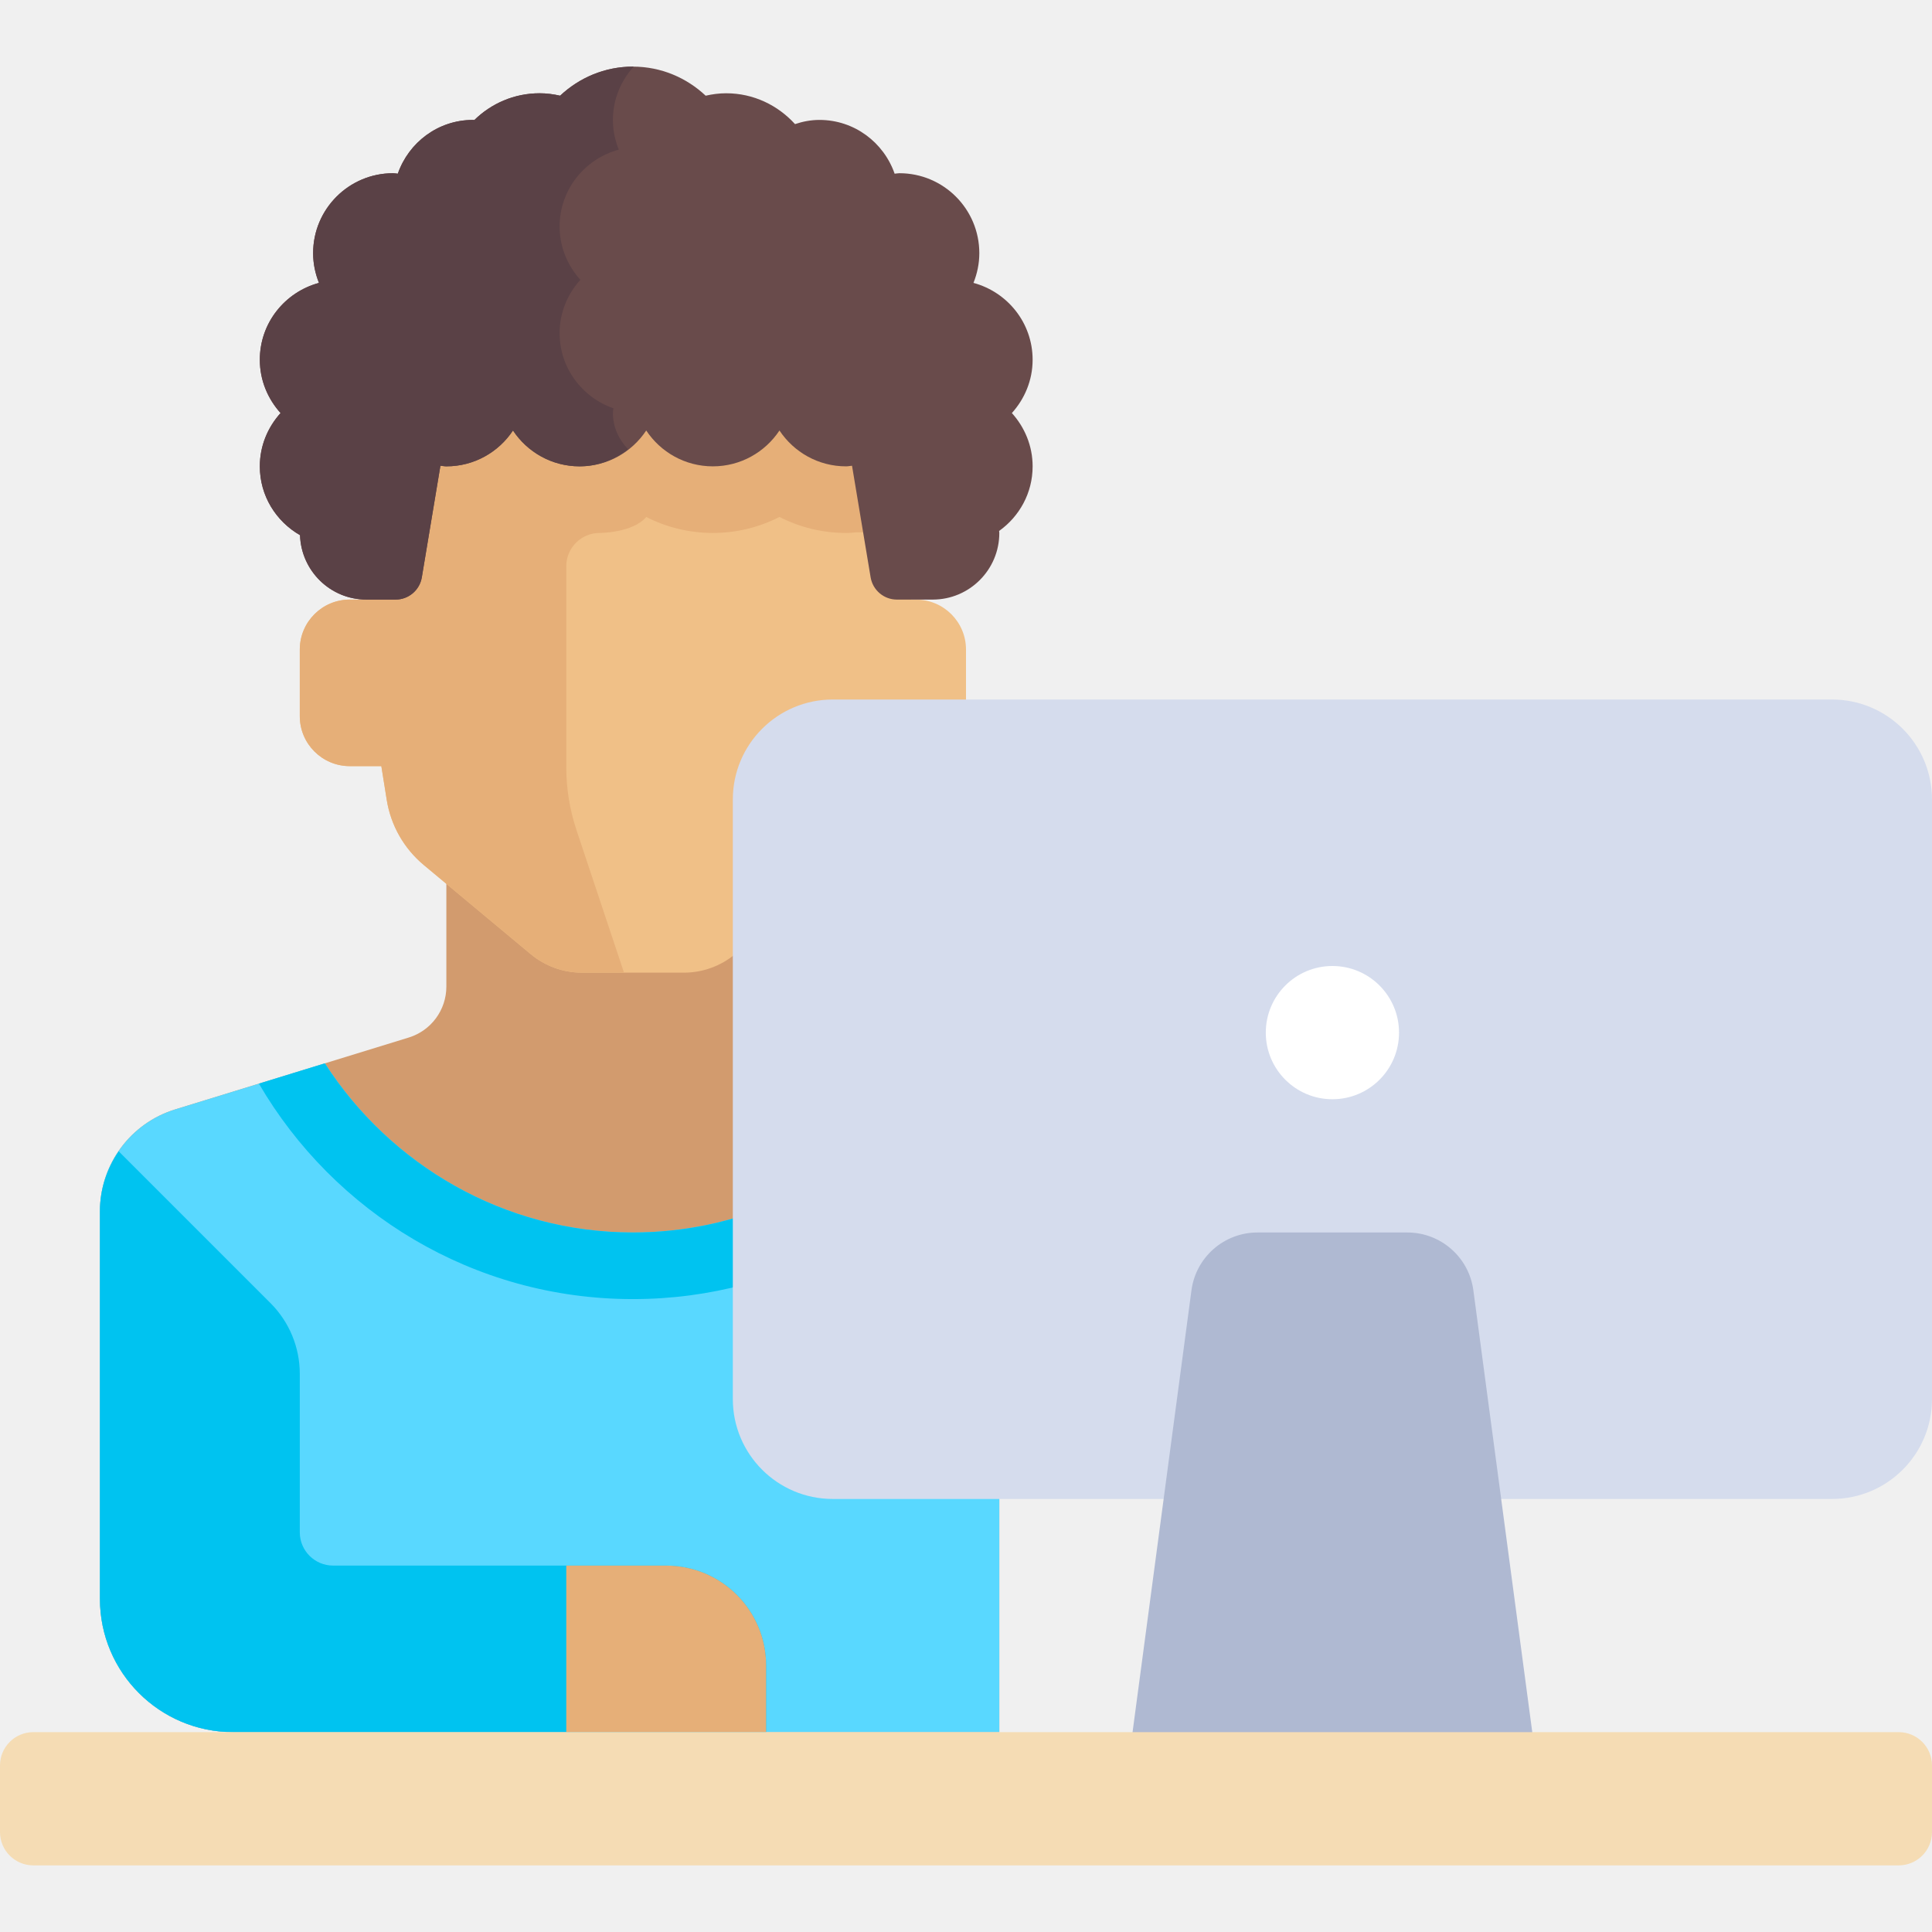
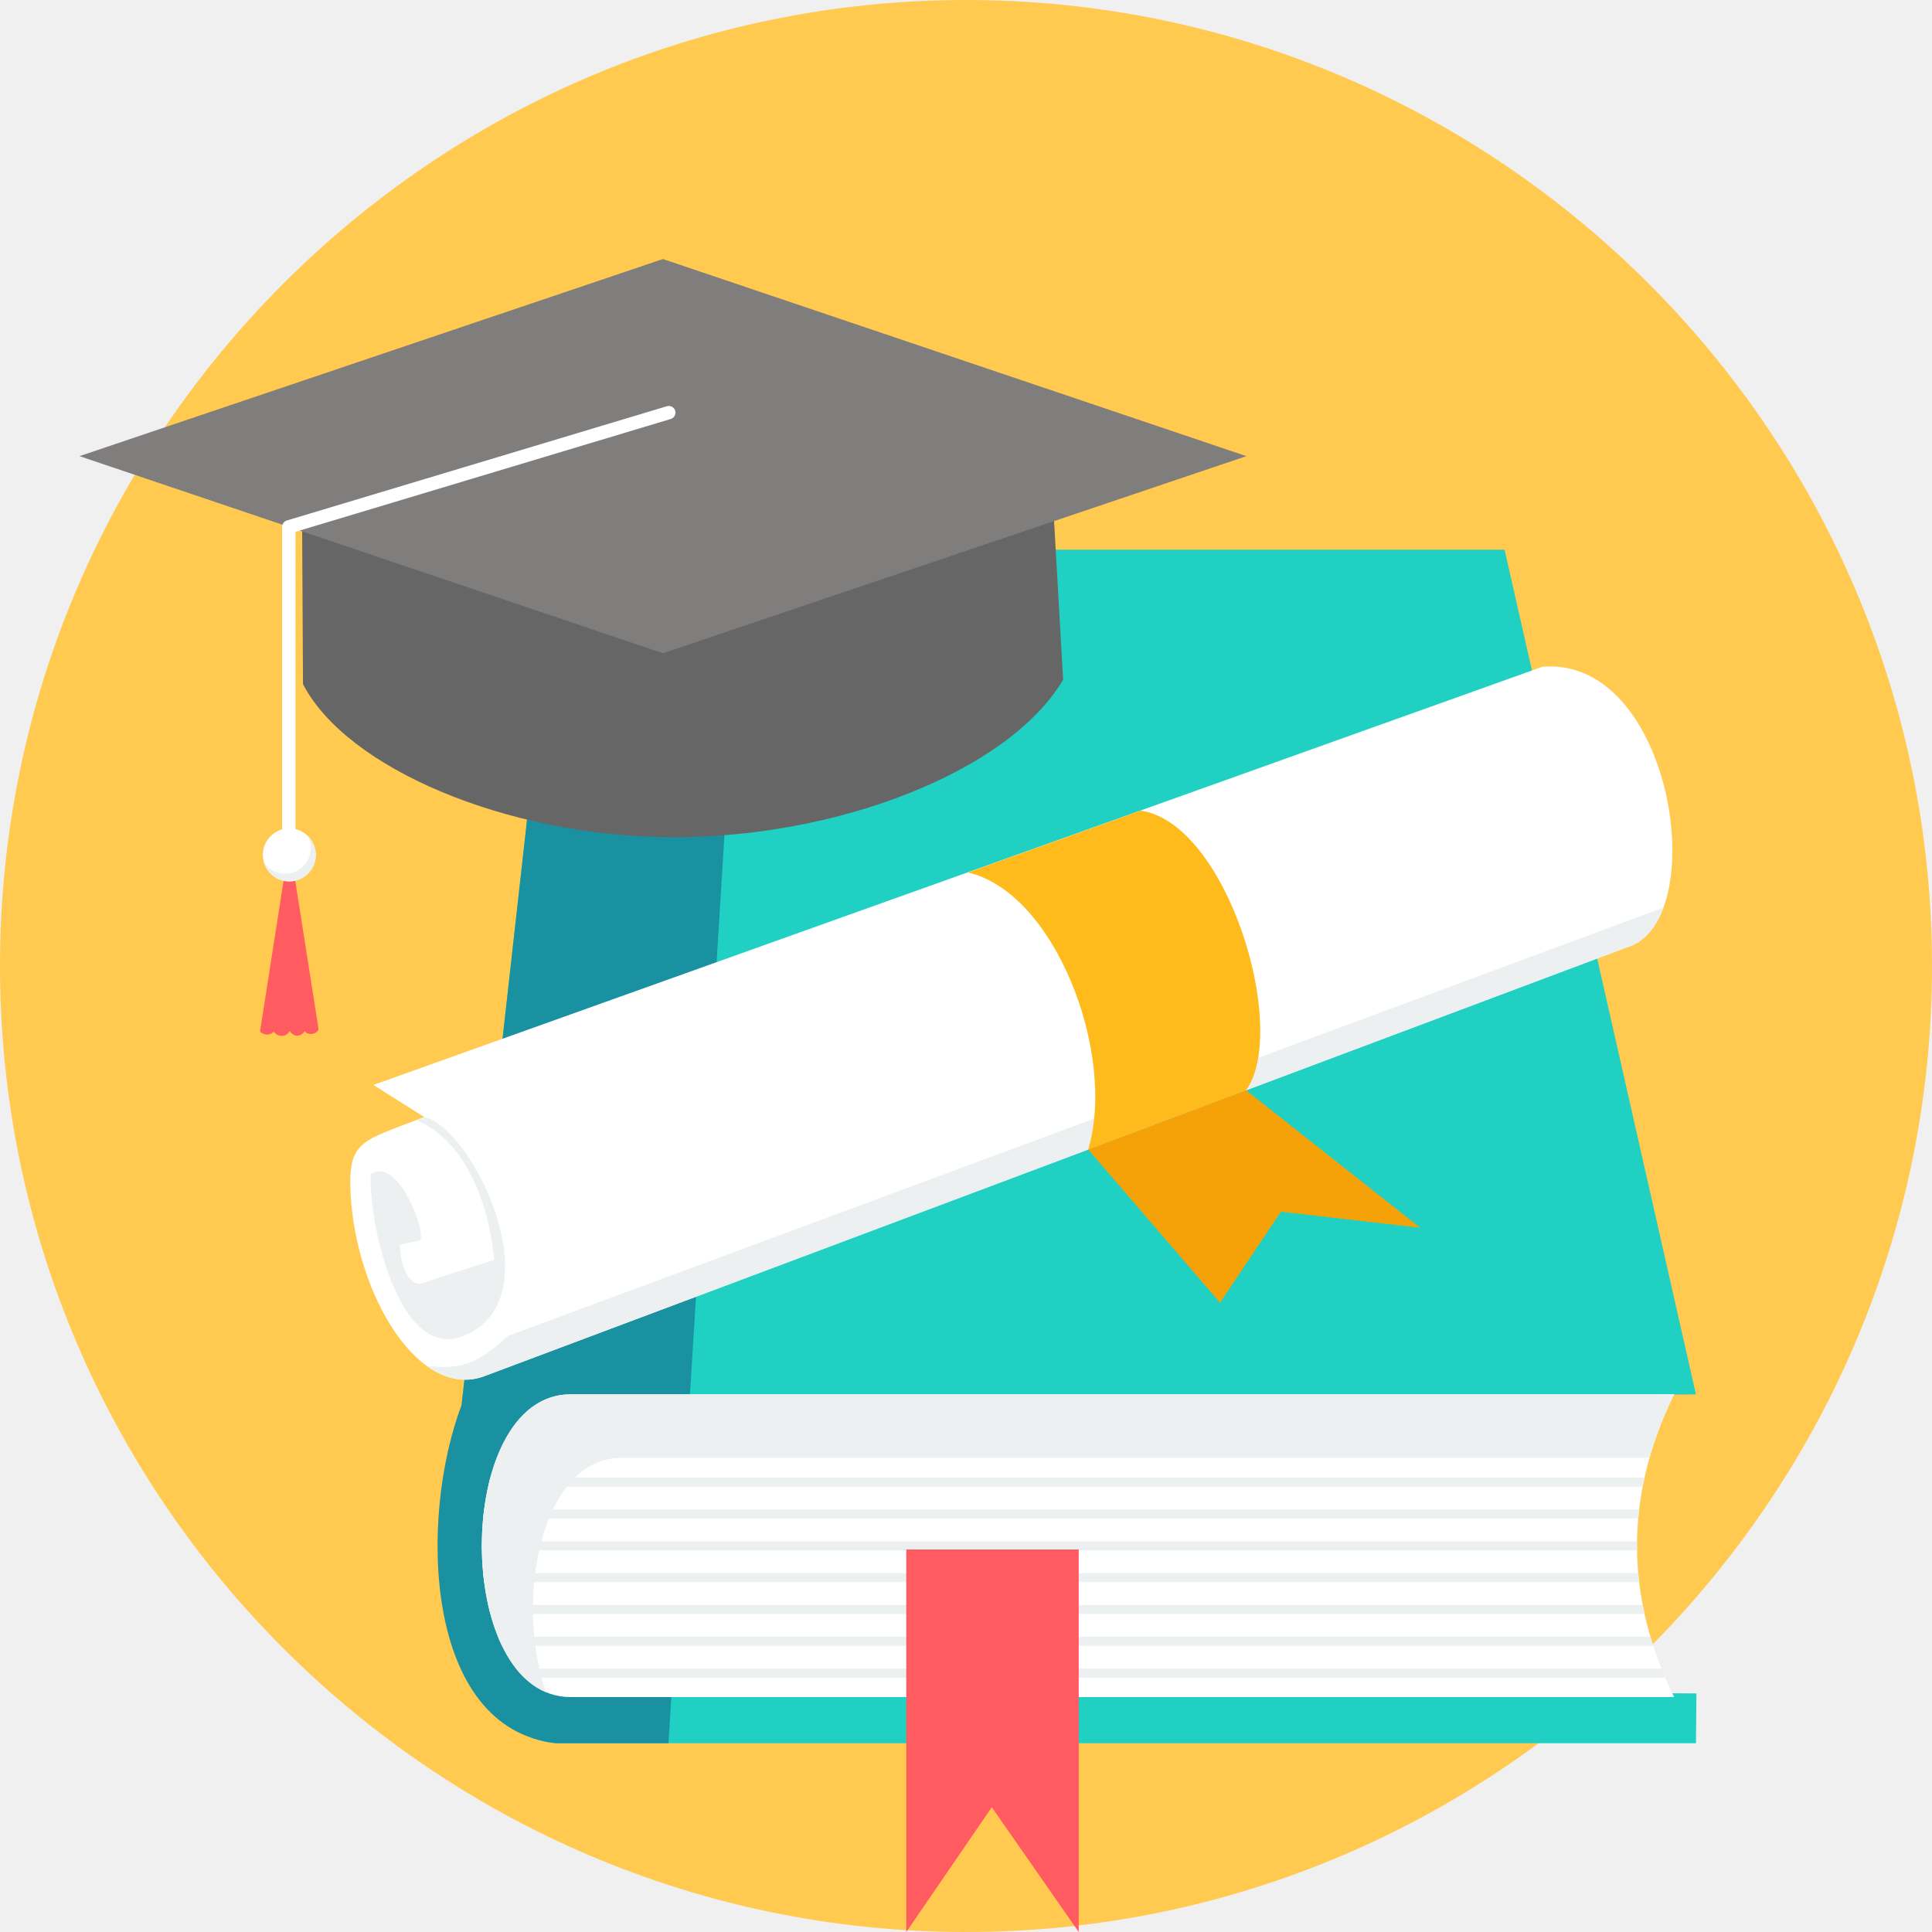
<svg xmlns="http://www.w3.org/2000/svg" version="1.1" id="Layer_1" x="0px" y="0px" viewBox="0 0 512 512" style="enable-background:new 0 0 512 512;" xml:space="preserve">
-   <path style="fill:#D29B6E;" d="M118.29,220.69v40.768c0,6.2-4.044,11.676-9.971,13.5l-61.896,19.044  c-11.852,3.648-19.94,14.599-19.94,26.999v102.723c0,19.501,15.809,35.31,35.31,35.31h17.655h185.379V220.69H118.29z" />
-   <path style="fill:#59D8FF;" d="M167.724,326.621c-34.178,0-64.311-17.941-81.629-44.825l-39.672,12.207  c-11.852,3.647-19.94,14.598-19.94,26.998v102.723c0,19.501,15.809,35.31,35.31,35.31h17.655h185.379V229.517  C264.828,282.924,221.131,326.621,167.724,326.621z" />
+   <path style="fill:#FFCA4F;" d="M256.001,512C397,512,512,396.998,512,255.999S397,0,256.001,0C115,0,0,115,0,255.999  S115,512,256.001,512z" />
+   <path style="fill:#20D0C2;" d="M175.234,145.67h223.495l50.716,223.867l-18.573,0.094l-0.443,79.039l19.143,0.1l-0.123,13.207  H147.331c-28.593-2.219-26.044-53.042-27.573-66.648l25.454-227.568c0.1-10.114,10.62-22.088,30.025-22.088L175.234,145.67z" />
+   <path style="fill:#1A91A1;" d="M175.234,145.67h21.406l-19.484,316.304h-29.831c-35.038-3.971-36.373-59.699-24.997-89.649  l22.878-204.57c0.1-10.112,10.623-22.088,30.025-22.088L175.234,145.67z" />
+   <path style="fill:#FFFFFF;" d="M151.218,369.511H443.65c-13.27,27.111-12.926,53.847,0,80.229H151.218  C119.847,449.741,119.852,369.511,151.218,369.511z" />
+   <path style="fill:#ECF0F1;" d="M129.953,391.568h305.87c-0.178,0.803-0.344,1.605-0.496,2.408H129.369  C129.55,393.163,129.741,392.358,129.953,391.568z M434.394,400.009L434.394,400.009c-0.097,0.803-0.178,1.605-0.249,2.408H128.033  c0.073-0.808,0.17-1.611,0.273-2.408H434.394z M433.837,408.45L433.837,408.45c-0.01,0.803-0.01,1.605,0,2.408H127.708  c-0.013-0.803-0.013-1.605,0-2.408H433.837z M434.15,416.885L434.15,416.885c0.071,0.805,0.155,1.608,0.249,2.411H128.314  c-0.105-0.8-0.197-1.603-0.275-2.411H434.15z M435.333,425.326L435.333,425.326c0.155,0.803,0.32,1.605,0.498,2.408H129.969  c-0.212-0.792-0.407-1.595-0.59-2.408h305.956H435.333z M437.384,433.767L437.384,433.767c0.236,0.803,0.485,1.605,0.745,2.408  h-305.07c-0.375-0.779-0.734-1.584-1.07-2.408h305.392H437.384z M440.306,442.207L440.306,442.207c0.32,0.8,0.65,1.605,0.994,2.408  H138.956c-0.766-0.737-1.49-1.542-2.177-2.408h303.525H440.306z" />
+   <path style="fill:#FF5B61;" d="M240.174,410.619h45.698v101.376l-23.038-33.071l-22.657,33.071V410.619H240.174z" />
+   <path style="fill:#FFFFFF;" d="M98.952,287.522L408.756,176.7c34.702-2.877,45.094,67.718,22.335,74.38L128.409,364.682  c-17.191,6.476-33.999-21.165-35.497-48.266c-0.797-14.395,3.119-13.96,19.515-20.383l-13.474-8.509V287.522z" />
+   <path style="fill:#ECF0F1;" d="M440.83,240.523c-1.973,5.34-5.191,9.225-9.739,10.558L128.409,364.682  c-5.264,1.983-10.492,0.763-15.255-2.657c8.588,0.86,13.283-0.281,21.453-7.987L440.83,240.523z" />
+   <path style="fill:#FFBA1B;" d="M302.271,214.823c23.009,3.315,39.445,57.944,27.948,74.118l-41.831,15.699  c7.588-25.621-8.947-68.321-31.93-73.415L302.271,214.823z" />
+   <path style="fill:#F5A209;" d="M376.381,325.374l-46.162-36.433l-41.831,15.699l34.93,40.596l16.137-24.118L376.381,325.374z" />
  <g>
-     <path style="fill:#00C3F0;" d="M264.828,229.517c0,53.407-43.697,97.103-97.103,97.103c-34.178,0-64.311-17.941-81.629-44.825   l-17.483,5.379c19.891,34.113,56.776,57.101,99.112,57.101c40.951,0,76.794-21.517,97.103-53.795V229.517z" />
-     <path style="fill:#00C3F0;" d="M176.552,414.897H88.276c-4.875,0-8.828-3.953-8.828-8.828v-41.996   c0-7.023-2.791-13.76-7.756-18.727l-40.238-40.238c-3.129,4.583-4.971,10.06-4.971,15.893v102.723   c0,19.501,15.809,35.31,35.31,35.31h17.655h123.586v-17.655C203.034,426.753,191.178,414.897,176.552,414.897z" />
+     <path style="fill:#ECF0F1;" d="M110.404,296.875l2.022-0.845c12.651,2.563,34.836,47.898,10.526,57.963   c-17.293,7.156-25.346-30.351-24.716-42.786c7.413-5.312,15.415,17.089,12.853,17.598l-5.133,1.015c0,0,0.157,9.805,5.133,10.481   l19.856-6.426c0,0-1.613-28.905-20.538-37H110.404z" />
+     <path style="fill:#ECF0F1;" d="M181.815,386.332h235.529h13.43h6.366c1.584-5.571,3.74-11.158,6.484-16.766   c0.008-0.018,0.016-0.037,0.026-0.055h-20.905H182.849h-31.636c-29.026,0-31.195,68.707-6.5,78.957   c-8.362-23.662-1.681-62.136,20.042-62.136h17.057H181.815z" />
  </g>
-   <path style="fill:#F0C087;" d="M242.759,158.897h-1.31l-3.104-61.793H98.207v61.793H92.69c-7.313,0-13.241,5.929-13.241,13.241  v17.655c0,7.313,5.929,13.241,13.241,13.241h8.369l1.434,8.963c1.079,6.742,4.564,12.866,9.81,17.238l28.344,23.62  c3.807,3.172,8.607,4.91,13.564,4.91h27.029c4.956,0,9.756-1.738,13.564-4.91l28.344-23.62c5.246-4.371,8.73-10.495,9.81-17.238  l1.434-8.963h8.367c7.313,0,13.241-5.929,13.241-13.241v-17.655C256,164.825,250.071,158.897,242.759,158.897z" />
-   <path style="fill:#E6AF78;" d="M238.345,97.103h-88.276H98.207v61.793H92.69c-7.313,0-13.241,5.929-13.241,13.241v17.655  c0,7.313,5.929,13.241,13.241,13.241h8.369l1.434,8.962c1.079,6.743,4.564,12.866,9.81,17.238l28.344,23.62  c3.807,3.172,8.607,4.91,13.562,4.91h11.161l-12.584-37.75c-1.8-5.4-2.718-11.055-2.718-16.748v-53.198  c0-4.875,3.953-8.828,8.828-8.828l0,0c0,0,8.828,0,12.359-4.242c5.38,2.751,11.41,4.242,17.655,4.242  c6.246,0,12.274-1.491,17.655-4.242c5.38,2.751,11.41,4.242,17.655,4.242c0.888,0,1.754-0.06,2.614-0.158l13.72,0.017  L238.345,97.103z" />
-   <path style="fill:#694B4B;" d="M273.655,95.338c0-9.781-6.665-17.932-15.676-20.37c0.98-2.439,1.551-5.088,1.551-7.879  c0-11.701-9.485-21.186-21.186-21.186c-0.431,0-0.833,0.102-1.258,0.127c-2.883-8.276-10.67-14.251-19.928-14.251  c-2.274,0-4.43,0.424-6.47,1.111c-4.522-4.985-10.987-8.173-18.248-8.173c-1.873,0-3.679,0.248-5.432,0.642  c-5.054-4.745-11.806-7.704-19.285-7.704s-14.231,2.959-19.285,7.704c-1.753-0.394-3.561-0.642-5.432-0.642  c-6.739,0-12.834,2.713-17.293,7.087c-0.122-0.002-0.238-0.025-0.362-0.025c-9.258,0-17.045,5.976-19.928,14.251  c-0.425-0.025-0.828-0.127-1.258-0.127c-11.701,0-21.186,9.485-21.186,21.186c0,2.79,0.572,5.439,1.55,7.879  c-9.01,2.438-15.674,10.589-15.674,20.37c0,5.451,2.116,10.369,5.498,14.124c-3.382,3.754-5.498,8.673-5.498,14.124  c0,7.841,4.311,14.593,10.652,18.238c0.314,9.474,8.045,17.073,17.597,17.073h7.718c3.452,0,6.398-2.496,6.966-5.901l4.928-29.568  c0.53,0.04,1.035,0.159,1.575,0.159c7.379,0,13.862-3.78,17.655-9.502c3.794,5.721,10.276,9.502,17.655,9.502  c7.379,0,13.862-3.78,17.655-9.502c3.794,5.721,10.276,9.502,17.655,9.502s13.862-3.78,17.655-9.502  c3.794,5.721,10.276,9.502,17.655,9.502c0.538,0,1.045-0.119,1.575-0.159l4.928,29.568c0.568,3.405,3.514,5.901,6.966,5.901h9.483  c9.75,0,17.655-7.905,17.655-17.655c0-0.183-0.049-0.353-0.054-0.535c5.359-3.823,8.882-10.029,8.882-17.12  c0-5.451-2.116-10.37-5.499-14.124C271.539,105.707,273.655,100.789,273.655,95.338z" />
-   <path style="fill:#5A4146;" d="M162.554,108.204c-8.276-2.883-14.251-10.67-14.251-19.928c0-5.451,2.116-10.37,5.498-14.124  c-3.382-3.754-5.498-8.673-5.498-14.124c0-9.781,6.665-17.932,15.676-20.37c-0.98-2.439-1.55-5.088-1.55-7.879  c0-5.442,2.111-10.354,5.483-14.105c-0.064,0-0.122-0.019-0.186-0.019c-7.479,0-14.231,2.959-19.285,7.704  c-1.753-0.394-3.561-0.642-5.432-0.642c-6.739,0-12.834,2.713-17.293,7.087c-0.122-0.002-0.238-0.025-0.362-0.025  c-9.258,0-17.045,5.976-19.928,14.251c-0.425-0.025-0.828-0.127-1.258-0.127c-11.701,0-21.186,9.485-21.186,21.186  c0,2.79,0.572,5.439,1.55,7.879c-9.011,2.438-15.676,10.589-15.676,20.37c0,5.451,2.116,10.369,5.498,14.124  c-3.382,3.754-5.498,8.673-5.498,14.124c0,7.841,4.311,14.593,10.652,18.238c0.314,9.474,8.045,17.073,17.597,17.073h7.718  c3.452,0,6.398-2.496,6.966-5.901l4.928-29.568c0.53,0.04,1.035,0.159,1.575,0.159c7.379,0,13.862-3.78,17.655-9.502  c3.794,5.721,10.276,9.502,17.655,9.502c4.873,0,9.267-1.761,12.843-4.53c-2.419-2.519-4.015-5.82-4.015-9.594  C162.428,109.031,162.516,108.625,162.554,108.204z" />
-   <path style="fill:#E6AF78;" d="M150.069,414.897h26.483c14.626,0,26.483,11.857,26.483,26.483v17.655h-52.966V414.897z" />
-   <path style="fill:#D5DCED;" d="M485.517,397.241H220.69c-14.626,0-26.483-11.857-26.483-26.483V211.862  c0-14.626,11.857-26.483,26.483-26.483h264.828c14.626,0,26.483,11.857,26.483,26.483v158.897  C512,385.385,500.143,397.241,485.517,397.241z" />
-   <path style="fill:#AFB9D2;" d="M406.069,459.034l-15.613-117.092c-1.17-8.771-8.651-15.321-17.501-15.321H333.25  c-8.849,0-16.331,6.55-17.501,15.321l-15.612,117.092v17.655h105.931V459.034z" />
-   <circle style="fill:#FFFFFF;" cx="353.103" cy="273.655" r="17.655" />
-   <path style="fill:#F5DCB4;" d="M503.172,494.345H8.828c-4.875,0-8.828-3.953-8.828-8.828v-17.655c0-4.875,3.953-8.828,8.828-8.828  h494.345c4.875,0,8.828,3.953,8.828,8.828v17.655C512,490.392,508.047,494.345,503.172,494.345z" />
+   <path style="fill:#666666;" d="M279.228,136.173l2.515,43.946c-14.29,24.221-59.904,42.199-104.815,41.742  c-42.799-0.433-85.022-18.19-96.631-40.554l-0.236-43.056l95.624,26.398l103.543-28.473V136.173z" />
+   <path style="fill:#807D7D;" d="M21.068,120.883l154.615-52.234L330.3,120.883l-154.617,52.232L21.068,120.883z" />
+   <path style="fill:#FF5B61;" d="M76.027,227.812l-7.079,45.331c-0.113,0.737,2.376,1.739,3.565,0.262  c1.561,1.87,3.63,1.104,4.249-0.189c0.784,1.283,2.631,1.991,3.971,0.076c1.188,1.477,3.843,0.449,3.649-0.79l-7.035-44.732  c-0.178-0.666-1.225-0.553-1.317,0.039L76.027,227.812z" />
+   <g>
+     <path style="fill:#FFFFFF;" d="M176.737,107.653c0.934-0.278,1.92,0.252,2.198,1.188c0.278,0.934-0.252,1.92-1.188,2.198   l-99.443,29.899v86.716c0,0.976-0.792,1.768-1.768,1.768s-1.768-0.792-1.768-1.768v-88.03l0,0c0-0.761,0.496-1.464,1.262-1.692   l100.704-30.28H176.737z" />
+     <path style="fill:#FFFFFF;" d="M76.667,233.577c3.864,0,7.017-3.153,7.017-7.019s-3.153-7.016-7.017-7.016   c-3.866,0-7.016,3.153-7.016,7.016C69.651,230.425,72.804,233.577,76.667,233.577z" />
+   </g>
+   <path style="fill:#ECF0F1;" d="M82.357,224.772c0,2.938-1.868,5.435-4.477,6.376c-0.719,0.257-1.49,0.399-2.298,0.399  c-0.045,0-0.089,0-0.131,0c-2.311-0.045-4.338-1.246-5.527-3.045c0.706,2.455,2.717,4.359,5.235,4.913  c0.485,0.105,0.991,0.163,1.511,0.163c0.535,0,1.06-0.06,1.563-0.176c3.124-0.711,5.453-3.502,5.453-6.843  c0-2.004-0.839-3.809-2.182-5.089c0.543,0.976,0.855,2.101,0.855,3.3L82.357,224.772z" />
  <g>
</g>
  <g>
</g>
  <g>
</g>
  <g>
</g>
  <g>
</g>
  <g>
</g>
  <g>
</g>
  <g>
</g>
  <g>
</g>
  <g>
</g>
  <g>
</g>
  <g>
</g>
  <g>
</g>
  <g>
</g>
  <g>
</g>
</svg>
